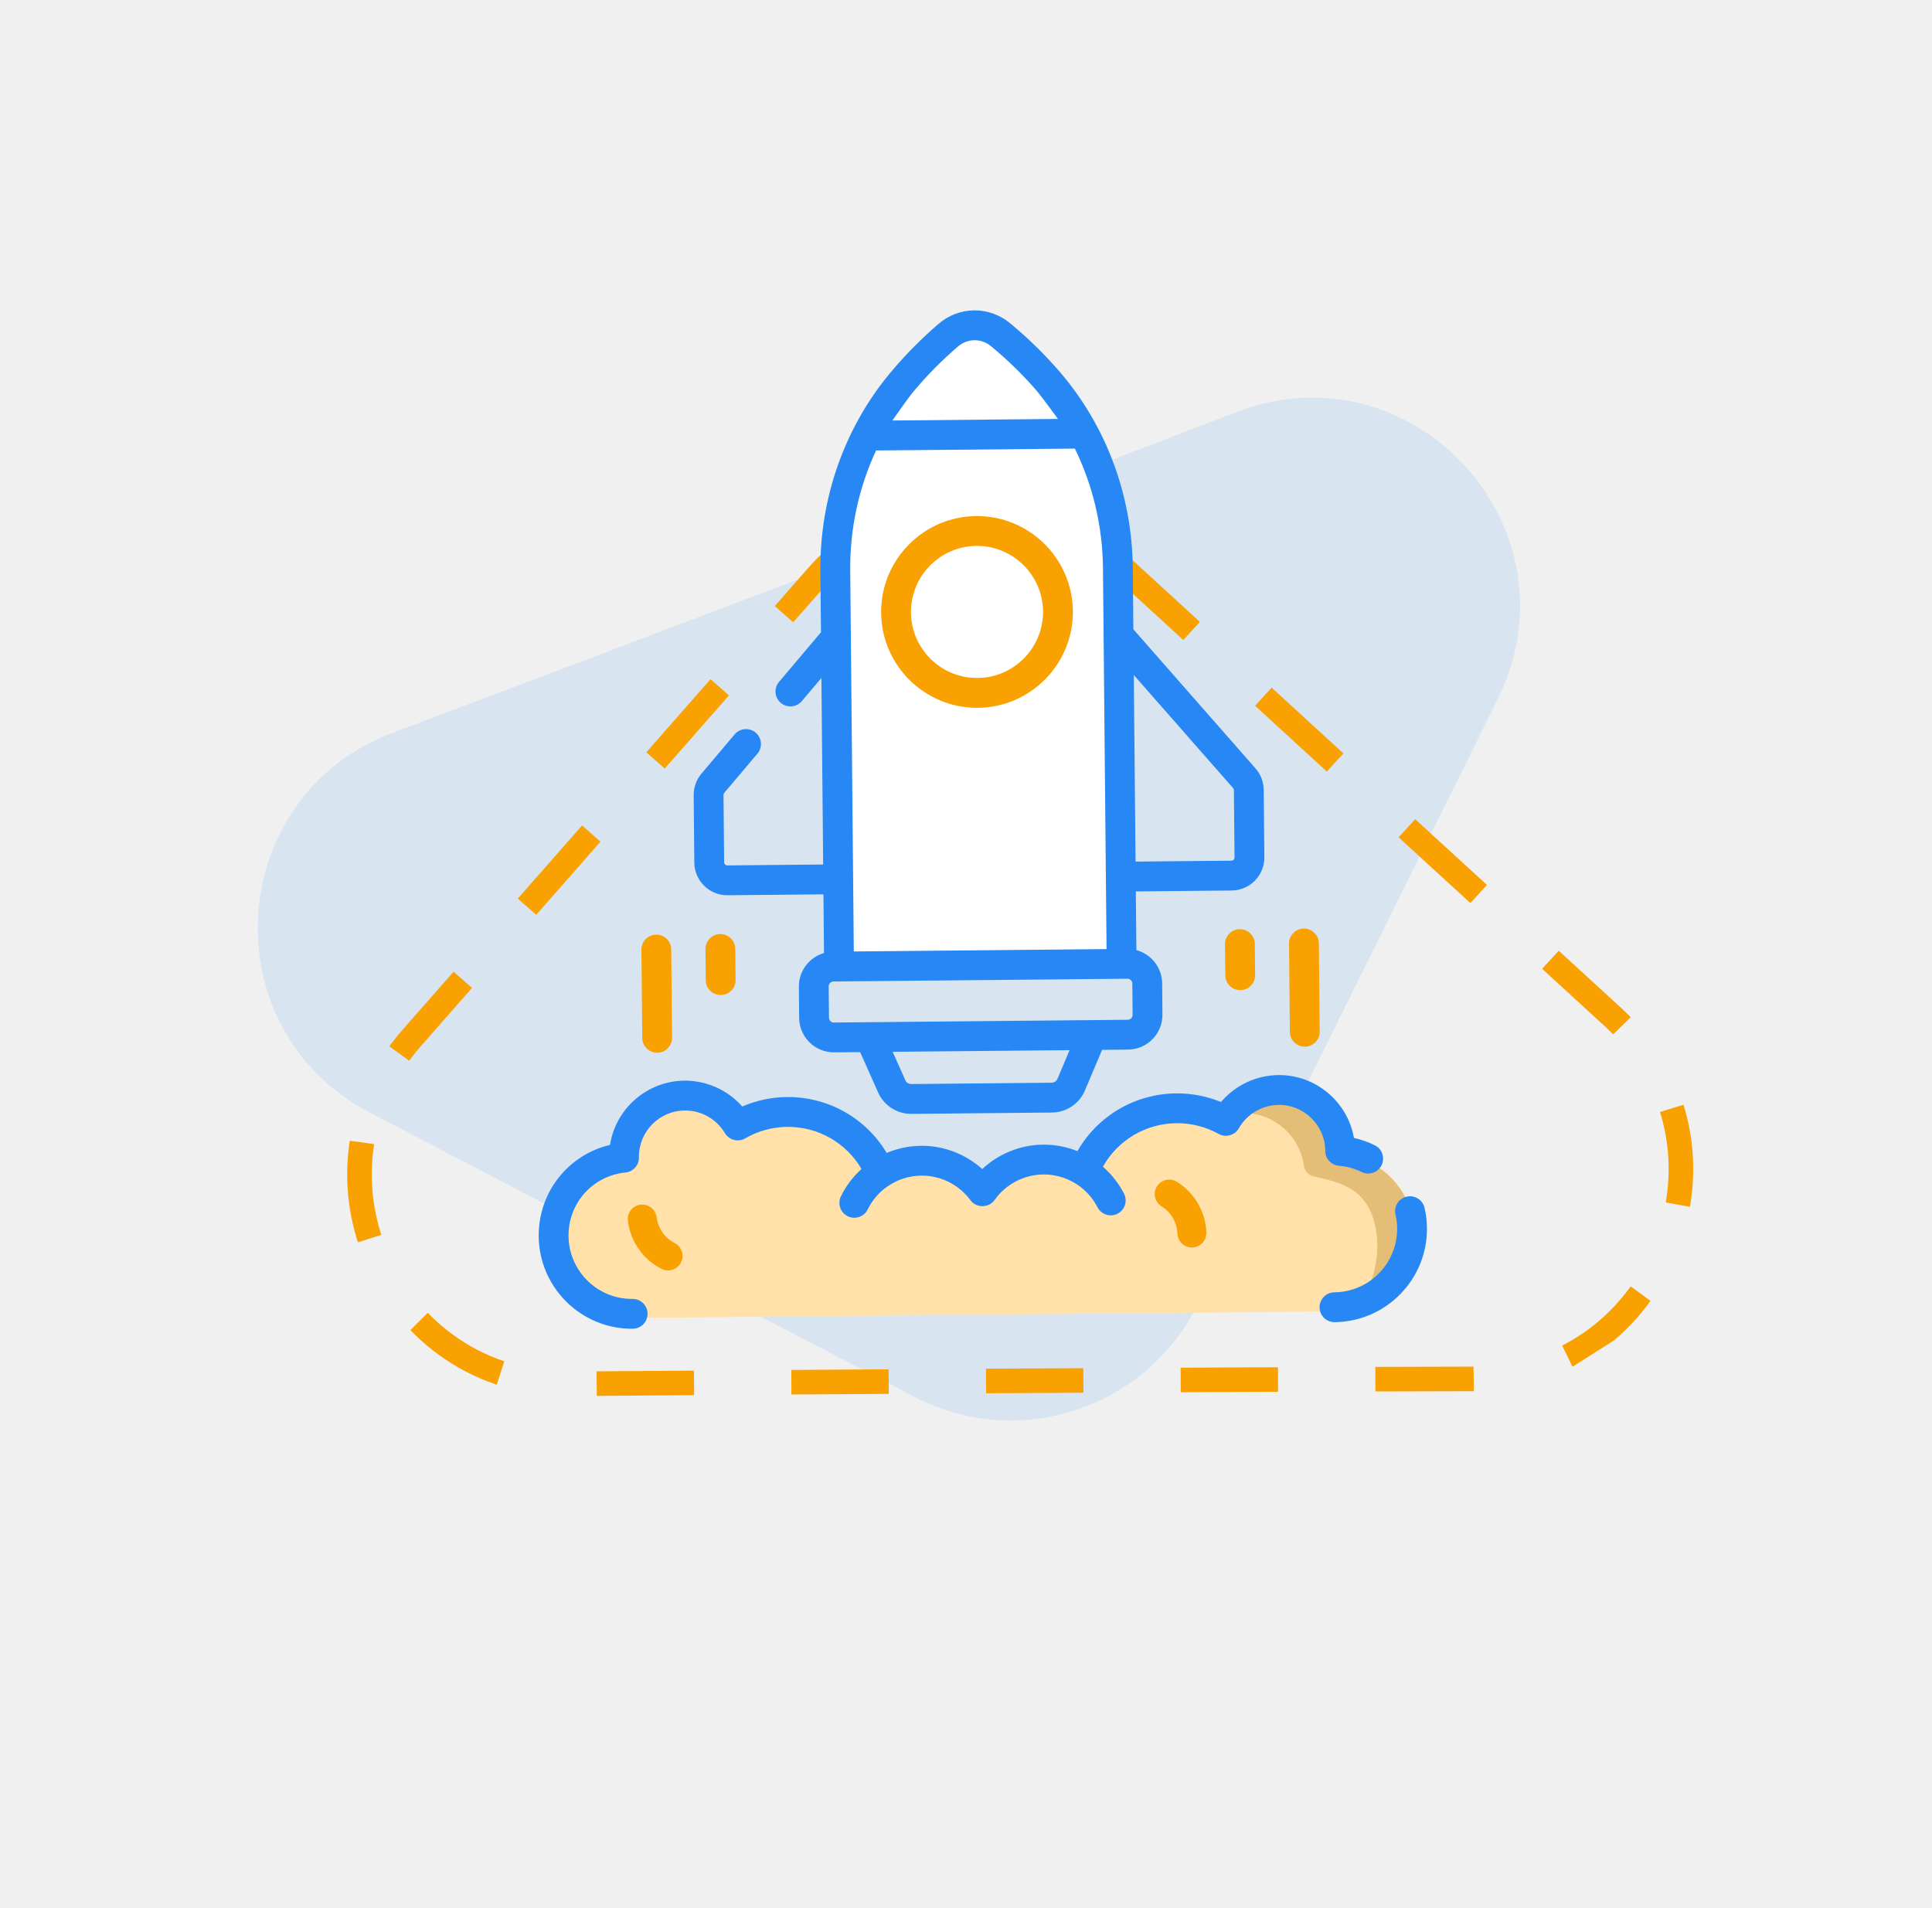
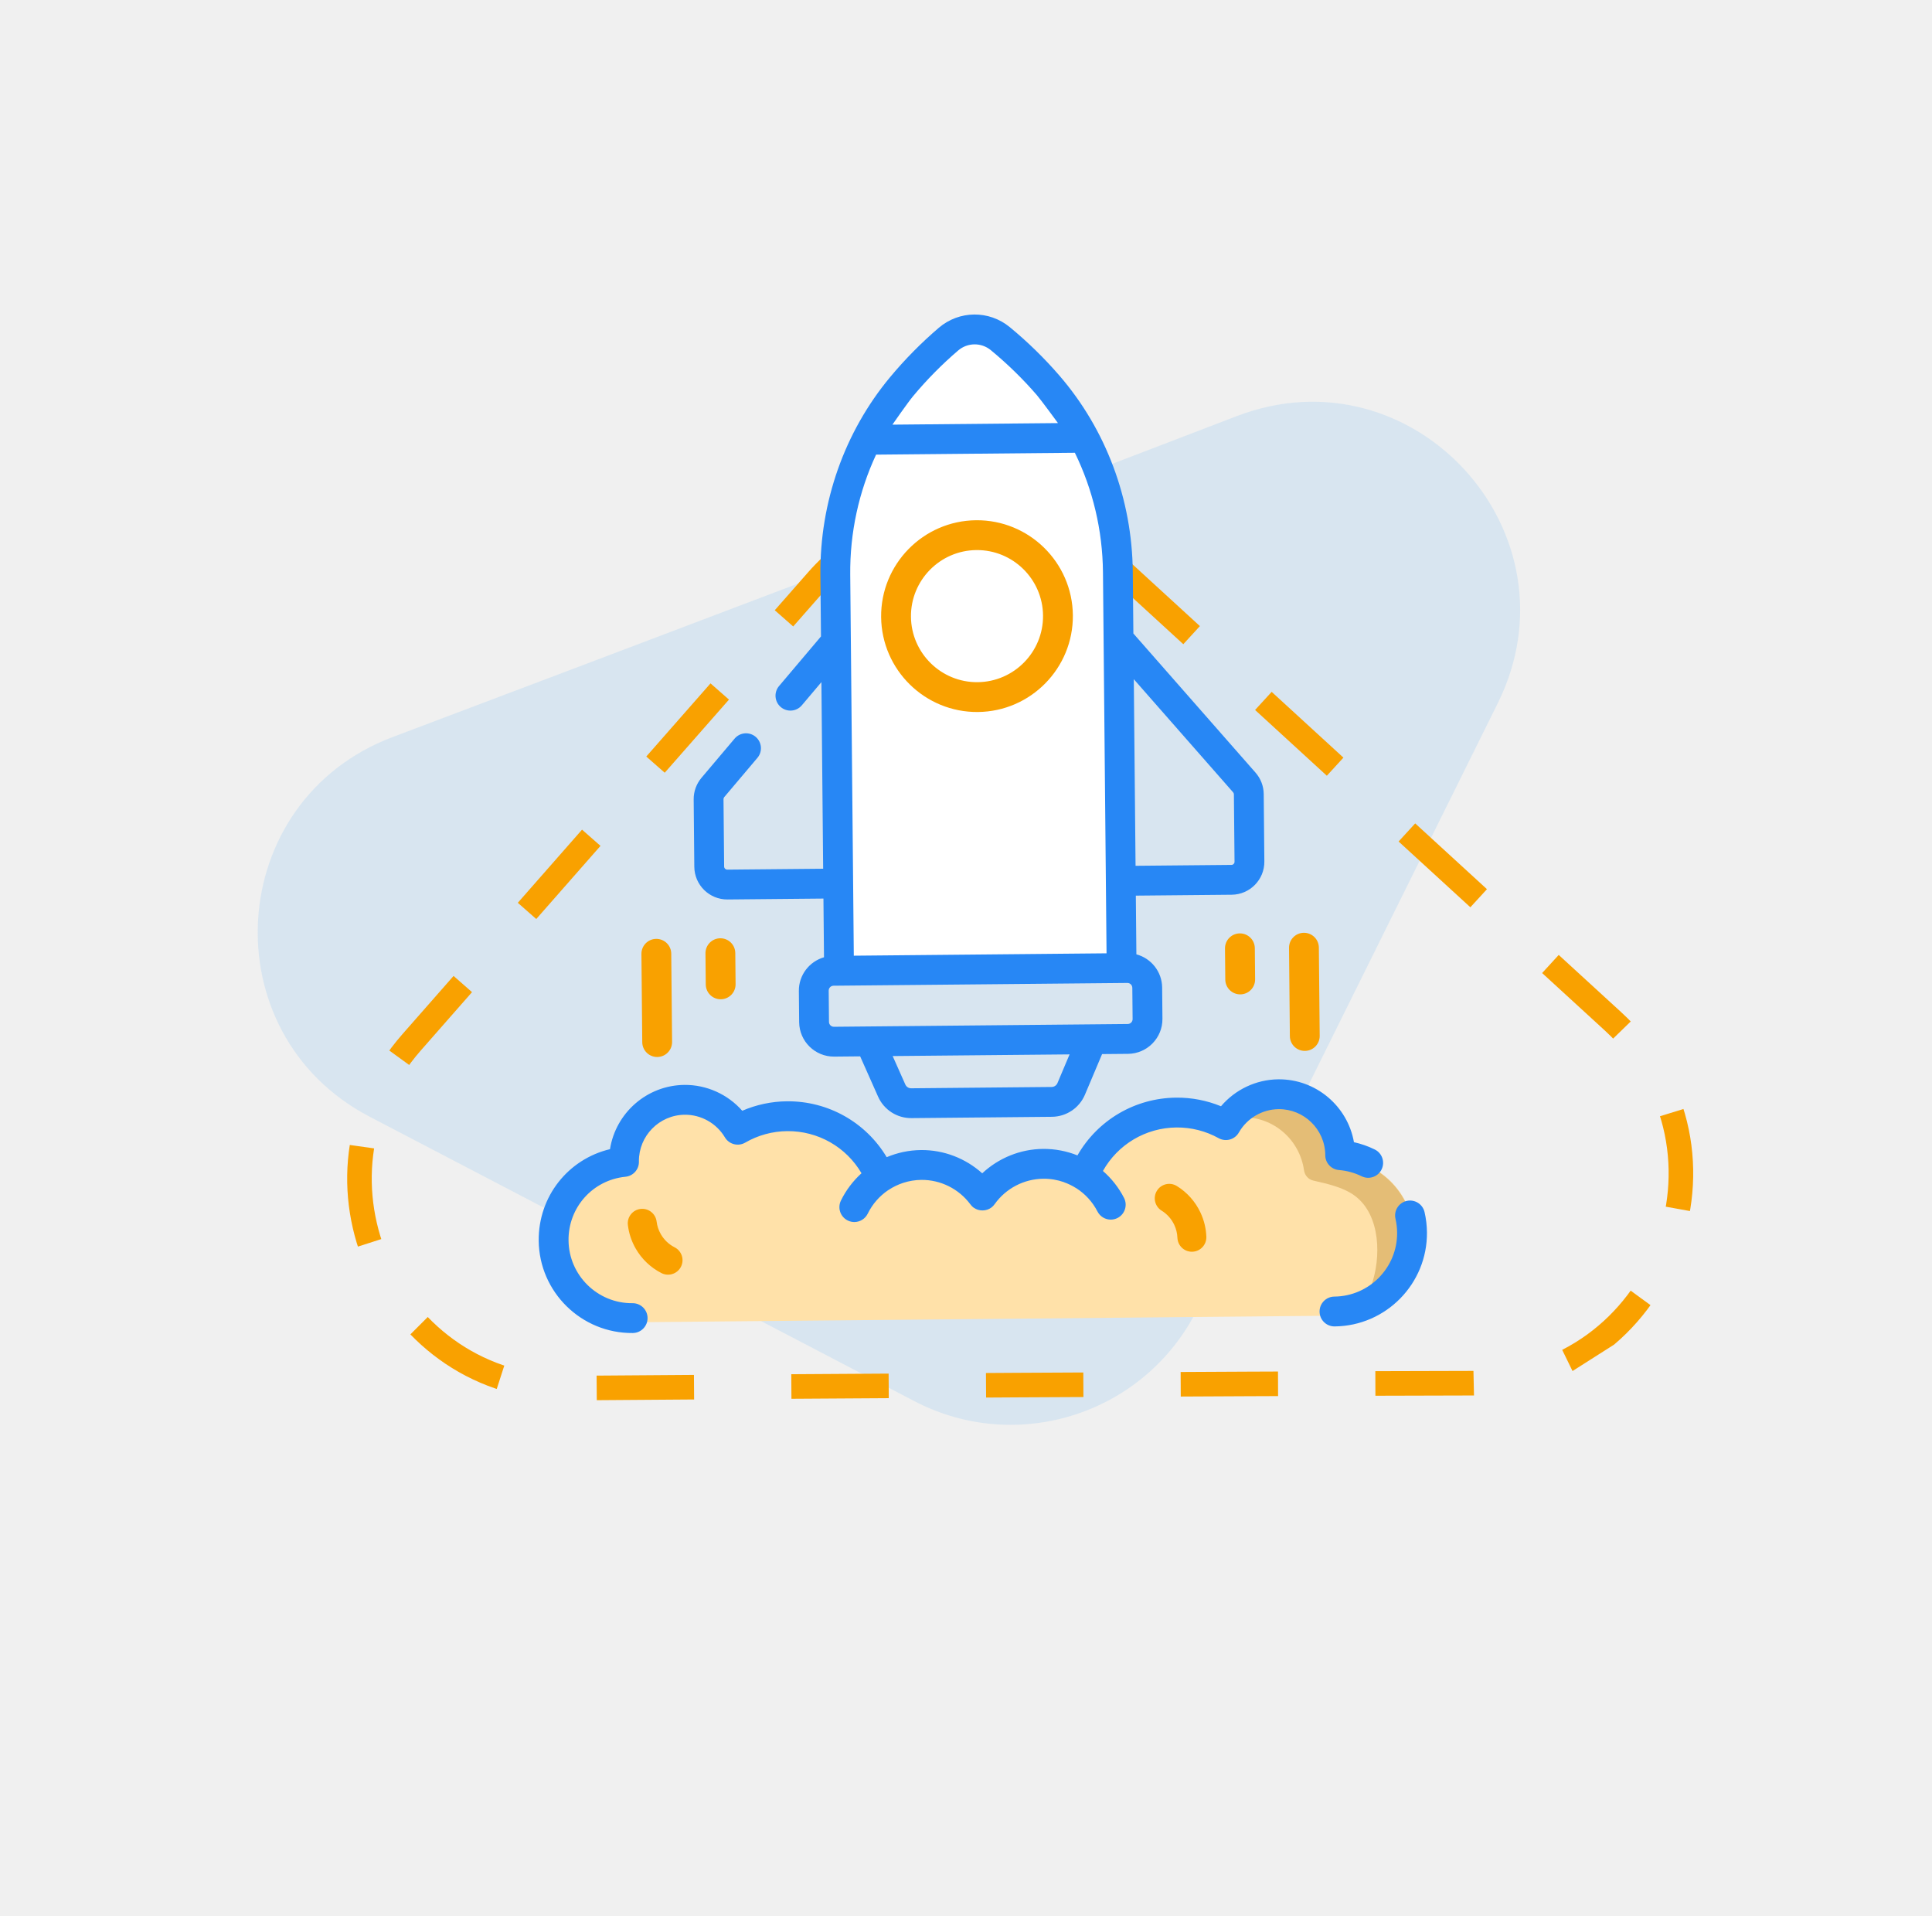
- <svg xmlns="http://www.w3.org/2000/svg" width="236" height="233" viewBox="0 0 236 233" fill="none">
-   <g clip-path="url(#clip0)">
-     <path opacity="0.1" d="M151.044 50.334C118.521 62.831 79.06 77.78 47.931 89.535C27.382 97.299 25.667 125.72 45.148 135.892L111.696 170.636C124.334 177.232 139.929 172.156 146.269 159.384L182.959 85.389C193.252 64.612 172.687 42.017 151.044 50.334Z" fill="#0087F3" />
-     <path d="M179.896 168.442C145.06 168.515 102.861 168.787 69.594 169.04C47.62 169.21 35.786 143.32 50.286 126.8L99.827 70.401C109.239 59.686 125.614 58.799 136.125 68.432L197.02 124.233C214.118 139.899 203.073 168.389 179.896 168.442Z" stroke="#F9A100" stroke-width="3" stroke-miterlimit="10" stroke-dasharray="11.89 11.89" />
-     <g clip-path="url(#clip1)">
-       <path d="M163.266 160.194C168.537 160.144 172.771 155.81 172.721 150.512C172.674 145.51 168.826 141.441 163.96 141.043C163.96 141.029 163.96 141.015 163.96 141.001C163.921 136.863 160.552 133.54 156.434 133.579C153.684 133.604 151.297 135.125 150.026 137.363C148.237 136.364 146.176 135.8 143.984 135.821C138.879 135.869 134.537 139.058 132.753 143.544C131.307 142.616 129.586 142.084 127.742 142.101C124.683 142.13 121.989 143.663 120.345 145.994C118.658 143.694 115.936 142.212 112.877 142.241C111.033 142.258 109.323 142.823 107.894 143.778C106.026 139.326 101.625 136.219 96.52 136.267C94.328 136.288 92.278 136.89 90.508 137.923C89.195 135.708 86.78 134.233 84.03 134.259C79.912 134.298 76.606 137.684 76.644 141.822C76.645 141.836 76.646 141.85 76.646 141.864C71.788 142.353 68.017 146.494 68.064 151.496C68.114 156.793 72.428 161.048 77.7 160.998L163.266 160.194Z" fill="#FFE1A9" />
-       <path d="M172.722 150.621C172.766 155.333 169.468 159.29 165.063 160.177L165.932 159.246C166.746 158.249 167.361 157.084 167.725 155.842C168.763 152.292 168.451 147.146 164.863 145.14C164.303 144.826 163.707 144.586 163.098 144.387C162.216 144.099 161.311 143.9 160.409 143.69C159.811 143.551 159.375 143.046 159.288 142.431C158.769 138.745 155.621 135.928 151.842 135.963C151.568 135.966 151.299 135.983 151.036 136.015C152.378 134.534 154.302 133.599 156.449 133.579C160.561 133.54 163.928 136.885 163.967 141.047L163.968 141.089C168.828 141.492 172.675 145.588 172.722 150.621Z" fill="#E4BD76" />
-       <path d="M174.013 147.544C173.786 146.564 172.808 145.953 171.828 146.18C170.848 146.407 170.237 147.386 170.464 148.366C170.591 148.914 170.658 149.48 170.663 150.049C170.703 154.318 167.263 157.824 162.994 157.864C161.988 157.874 161.18 158.697 161.189 159.703C161.199 160.709 162.022 161.517 163.028 161.508C169.306 161.448 174.366 156.293 174.307 150.015C174.299 149.181 174.2 148.35 174.013 147.544Z" fill="#2787F5" />
-       <path d="M127.698 47.06C125.653 44.618 123.868 43.042 122.27 41.683C120.471 40.153 118.415 39.969 116.608 41.489C115.001 42.838 114.035 43.82 111.976 46.249C110.673 47.787 109.698 49.046 107.773 51.672C107.773 51.672 106.612 52.617 106.353 53.117C103.761 58.11 102.395 63.708 102.378 69.416L102.229 119.388L119.229 119.438L136.229 119.489L136.378 69.518C136.395 63.809 135.062 58.203 132.501 53.195C132.349 52.898 131.519 52.669 131.359 52.376C130.29 50.427 129.14 48.783 127.698 47.06Z" fill="white" />
-       <path d="M81.619 155.188C81.344 155.191 81.065 155.13 80.803 154.996C79.481 154.324 78.391 153.287 77.651 151.996C77.14 151.105 76.819 150.139 76.697 149.126C76.579 148.156 77.27 147.275 78.24 147.158C79.21 147.041 80.09 147.732 80.208 148.701C80.273 149.242 80.445 149.759 80.72 150.237C81.116 150.929 81.699 151.485 82.405 151.844C83.276 152.286 83.623 153.351 83.18 154.221C82.871 154.83 82.258 155.182 81.619 155.188Z" fill="#F9A100" />
-       <path d="M145.608 152.385C144.654 152.394 143.861 151.642 143.825 150.682C143.805 150.138 143.677 149.609 143.443 149.109C143.105 148.387 142.571 147.784 141.897 147.368C141.066 146.854 140.809 145.765 141.322 144.934C141.836 144.104 142.925 143.846 143.756 144.36C145.017 145.139 146.017 146.264 146.647 147.612C147.082 148.543 147.322 149.532 147.359 150.552C147.395 151.528 146.633 152.348 145.657 152.384C145.641 152.385 145.624 152.385 145.608 152.385Z" fill="#F9A100" />
-       <path d="M119.454 86.463C125.911 86.403 131.114 81.1 131.054 74.643C130.993 68.186 125.69 62.982 119.233 63.042C112.776 63.103 107.573 68.406 107.633 74.863C107.694 81.32 112.996 86.524 119.454 86.463ZM119.268 66.686C123.716 66.644 127.369 70.229 127.41 74.677C127.452 79.125 123.867 82.778 119.419 82.82C114.971 82.862 111.318 79.277 111.277 74.829C111.235 70.38 114.82 66.727 119.268 66.686Z" fill="#F9A100" />
-       <path d="M88.874 109.36L100.586 109.25L100.654 116.42C98.869 116.935 97.566 118.587 97.584 120.533L97.62 124.35C97.642 126.689 99.563 128.574 101.902 128.552L105.071 128.523L107.26 133.441C107.976 135.052 109.578 136.082 111.341 136.066L128.497 135.904C130.26 135.888 131.843 134.827 132.529 133.203L134.624 128.245L137.793 128.215C140.133 128.193 142.018 126.272 141.996 123.933L141.96 120.115C141.941 118.17 140.607 116.542 138.813 116.061L138.746 108.891L150.46 108.781C152.678 108.76 154.466 106.938 154.445 104.72L154.368 96.486C154.359 95.523 154.004 94.593 153.368 93.869L138.445 76.874L138.374 69.357C138.291 60.482 135.106 51.963 129.407 45.37C127.568 43.242 125.53 41.252 123.349 39.457C120.816 37.37 117.168 37.405 114.675 39.538C112.529 41.375 110.528 43.403 108.729 45.565C103.155 52.264 100.131 60.841 100.215 69.716L100.286 77.234L95.162 83.295C94.513 84.063 94.609 85.213 95.377 85.862C96.146 86.511 97.295 86.415 97.945 85.647L100.338 82.815L100.552 105.606L88.84 105.716C88.63 105.718 88.458 105.55 88.456 105.34L88.378 97.106C88.377 97.015 88.409 96.927 88.468 96.858L92.521 92.063C93.171 91.294 93.074 90.145 92.306 89.495C91.537 88.846 90.388 88.942 89.738 89.711L85.685 94.505C85.064 95.241 84.726 96.177 84.735 97.141L84.812 105.374C84.833 107.593 86.655 109.381 88.874 109.36ZM150.63 96.274C150.69 96.342 150.724 96.43 150.724 96.521L150.802 104.754C150.804 104.964 150.635 105.136 150.425 105.138L138.712 105.248L138.497 82.456L150.63 96.274ZM129.173 131.786C129.052 132.072 128.773 132.258 128.463 132.261L111.307 132.422C110.996 132.425 110.714 132.244 110.588 131.96L109.042 128.485L130.653 128.282L129.173 131.786ZM111.53 47.895C113.198 45.891 115.053 44.011 117.044 42.307C118.191 41.326 119.868 41.31 121.033 42.269C123.055 43.935 124.946 45.78 126.651 47.753C127.15 48.331 129.199 51.121 129.235 51.176L109.011 51.366C109.061 51.287 110.916 48.633 111.53 47.895ZM103.935 77.863L103.858 69.682C103.81 64.561 104.907 59.553 107.015 55.029L131.298 54.8C133.491 59.284 134.683 64.27 134.731 69.392L135.168 115.937L104.295 116.228L103.936 77.876C103.936 77.871 103.935 77.867 103.935 77.863ZM101.227 120.499C101.224 120.169 101.49 119.897 101.821 119.894L102.491 119.888L137.712 119.557C138.042 119.554 138.313 119.82 138.316 120.15L138.352 123.967C138.355 124.297 138.089 124.569 137.759 124.572L101.868 124.909C101.538 124.912 101.266 124.646 101.263 124.316L101.227 120.499Z" fill="#2787F5" />
-       <path d="M80.292 128.6C81.298 128.591 82.106 127.767 82.097 126.761L81.995 115.978C81.986 114.972 81.163 114.164 80.157 114.173C79.15 114.183 78.343 115.006 78.352 116.012L78.453 126.795C78.463 127.801 79.286 128.609 80.292 128.6Z" fill="#F9A100" />
-       <path d="M86.175 115.939L86.211 119.745C86.22 120.751 87.044 121.559 88.05 121.549C89.056 121.54 89.864 120.716 89.854 119.71L89.818 115.904C89.809 114.898 88.986 114.09 87.98 114.1C86.974 114.109 86.166 114.933 86.175 115.939Z" fill="#F9A100" />
-       <path d="M159.4 127.856C160.406 127.847 161.214 127.024 161.205 126.018L161.103 115.234C161.094 114.228 160.271 113.42 159.265 113.43C158.259 113.439 157.451 114.262 157.46 115.268L157.561 126.052C157.571 127.058 158.394 127.866 159.4 127.856Z" fill="#F9A100" />
-       <path d="M149.637 115.342L149.673 119.148C149.682 120.154 150.506 120.962 151.512 120.952C152.518 120.943 153.326 120.12 153.316 119.114L153.28 115.308C153.271 114.302 152.448 113.494 151.442 113.503C150.435 113.513 149.628 114.336 149.637 115.342Z" fill="#F9A100" />
-       <path d="M161.885 140.593C161.886 141.541 162.614 142.33 163.559 142.407C164.527 142.486 165.458 142.741 166.326 143.168C167.23 143.611 168.321 143.238 168.764 142.335C169.207 141.432 168.834 140.34 167.931 139.897C167.117 139.497 166.267 139.2 165.389 139.006C164.617 134.613 160.753 131.284 156.15 131.327C153.435 131.353 150.878 132.581 149.148 134.617C147.419 133.907 145.555 133.546 143.676 133.564C138.621 133.611 134.074 136.323 131.614 140.618C130.302 140.093 128.878 139.812 127.403 139.826C124.627 139.852 121.98 140.94 119.983 142.807C117.951 140.978 115.284 139.94 112.508 139.966C111.033 139.98 109.615 140.287 108.313 140.837C105.773 136.589 101.176 133.963 96.12 134.011C94.241 134.028 92.385 134.425 90.669 135.167C88.902 133.163 86.322 131.984 83.606 132.009C79.004 132.053 75.204 135.452 74.514 139.858C69.405 141.071 65.754 145.633 65.805 151.035C65.864 157.313 71.019 162.372 77.298 162.313C78.304 162.304 79.112 161.48 79.102 160.474C79.093 159.468 78.269 158.66 77.263 158.67C72.994 158.71 69.488 155.269 69.448 151C69.41 146.97 72.402 143.628 76.407 143.226C77.35 143.131 78.064 142.329 78.047 141.381L78.045 141.34C78.024 138.232 80.531 135.682 83.641 135.653C85.641 135.634 87.523 136.693 88.549 138.416C89.061 139.274 90.166 139.56 91.029 139.059C92.582 138.157 94.354 137.671 96.154 137.654C99.933 137.619 103.366 139.601 105.237 142.798C104.216 143.722 103.355 144.843 102.723 146.134C102.28 147.037 102.653 148.128 103.557 148.571C103.82 148.701 104.1 148.76 104.374 148.758C105.042 148.751 105.681 148.377 105.994 147.738C106.576 146.552 107.441 145.577 108.485 144.871C108.504 144.86 108.523 144.85 108.542 144.838C109.097 144.469 109.696 144.183 110.32 143.975C111.025 143.746 111.772 143.617 112.542 143.61C114.887 143.588 117.118 144.697 118.52 146.579C118.637 146.743 118.78 146.892 118.954 147.015C119.586 147.463 120.481 147.444 121.091 146.994C121.26 146.869 121.4 146.72 121.512 146.556C122.879 144.645 125.091 143.492 127.437 143.47C128.313 143.461 129.163 143.606 129.957 143.884C129.957 143.886 129.956 143.889 129.956 143.891C130.48 144.076 130.985 144.319 131.46 144.622C131.479 144.634 131.498 144.643 131.517 144.654C132.574 145.341 133.458 146.299 134.062 147.473C134.387 148.107 135.034 148.469 135.701 148.463C135.975 148.46 136.254 148.395 136.515 148.261C137.41 147.802 137.762 146.703 137.303 145.808C136.646 144.53 135.765 143.426 134.726 142.521C136.537 139.289 139.931 137.242 143.711 137.207C145.511 137.19 147.292 137.642 148.861 138.515C149.733 139 150.834 138.693 151.328 137.826C152.323 136.083 154.183 134.989 156.184 134.971C159.292 134.941 161.845 137.44 161.886 140.545C161.885 140.562 161.885 140.581 161.885 140.593Z" fill="#2787F5" />
+ <svg xmlns="http://www.w3.org/2000/svg" width="236" height="234" viewBox="0 0 236 234" fill="none">
+   <g clip-path="url(#clip0_594_914)">
+     <path opacity="0.1" d="M151.044 50.834C118.521 63.331 79.06 78.28 47.931 90.035C27.382 97.799 25.667 126.22 45.148 136.392L111.696 171.136C124.334 177.732 139.929 172.656 146.269 159.884L182.959 85.889C193.252 65.112 172.687 42.517 151.044 50.834Z" fill="#0087F3" />
+     <path d="M179.896 168.942C145.06 169.015 102.861 169.287 69.594 169.54C47.62 169.709 35.786 143.819 50.286 127.3L99.827 70.901C109.239 60.186 125.614 59.299 136.125 68.932L197.02 124.733C214.118 140.399 203.073 168.889 179.896 168.942Z" stroke="#F9A100" stroke-width="3" stroke-miterlimit="10" stroke-dasharray="11.89 11.89" />
+     <g clip-path="url(#clip1_594_914)">
+       <path d="M163.266 160.694C168.537 160.644 172.771 156.309 172.721 151.012C172.674 146.01 168.826 141.941 163.96 141.543C163.96 141.529 163.96 141.515 163.96 141.501C163.921 137.363 160.552 134.04 156.434 134.079C153.684 134.104 151.297 135.624 150.026 137.863C148.237 136.864 146.176 136.3 143.984 136.321C138.879 136.369 134.537 139.558 132.753 144.044C131.307 143.116 129.586 142.584 127.743 142.601C124.683 142.63 121.989 144.163 120.346 146.494C118.659 144.194 115.936 142.712 112.877 142.741C111.033 142.758 109.323 143.323 107.894 144.278C106.026 139.826 101.625 136.719 96.52 136.767C94.328 136.787 92.278 137.39 90.508 138.423C89.195 136.208 86.78 134.733 84.03 134.759C79.912 134.798 76.606 138.184 76.645 142.322C76.645 142.336 76.646 142.35 76.646 142.364C71.788 142.853 68.017 146.994 68.064 151.996C68.114 157.293 72.428 161.548 77.7 161.498L163.266 160.694Z" fill="#FFE1A9" />
+       <path d="M172.722 151.121C172.766 155.833 169.468 159.79 165.063 160.677L165.932 159.746C166.746 158.749 167.361 157.584 167.725 156.342C168.764 152.792 168.451 147.646 164.864 145.64C164.303 145.326 163.707 145.086 163.099 144.887C162.217 144.599 161.311 144.4 160.409 144.19C159.811 144.051 159.375 143.546 159.288 142.931C158.769 139.245 155.621 136.428 151.842 136.463C151.568 136.466 151.299 136.483 151.036 136.515C152.378 135.034 154.302 134.099 156.449 134.078C160.561 134.04 163.928 137.385 163.967 141.547L163.968 141.589C168.828 141.992 172.675 146.087 172.722 151.121Z" fill="#E4BD76" />
+       <path d="M174.013 148.044C173.786 147.064 172.808 146.453 171.828 146.68C170.848 146.907 170.237 147.885 170.464 148.866C170.591 149.414 170.658 149.98 170.663 150.549C170.703 154.818 167.263 158.324 162.994 158.364C161.988 158.373 161.18 159.197 161.189 160.203C161.199 161.209 162.022 162.017 163.028 162.007C169.306 161.948 174.366 156.793 174.307 150.515C174.299 149.681 174.2 148.849 174.013 148.044Z" fill="#2787F5" />
+       <path d="M127.698 47.56C125.653 45.118 123.868 43.542 122.27 42.183C120.471 40.653 118.416 40.469 116.608 41.988C115.001 43.338 114.035 44.32 111.976 46.749C110.673 48.287 109.698 49.546 107.773 52.172C107.773 52.172 106.612 53.117 106.353 53.616C103.761 58.61 102.395 64.208 102.378 69.916L102.229 119.888L119.229 119.938L136.229 119.989L136.378 70.018C136.395 64.309 135.062 58.703 132.501 53.695C132.349 53.397 131.52 53.169 131.359 52.876C130.29 50.927 129.14 49.283 127.698 47.56Z" fill="white" />
+       <path d="M81.619 155.688C81.345 155.691 81.065 155.629 80.803 155.496C79.481 154.824 78.391 153.787 77.651 152.496C77.141 151.605 76.819 150.639 76.697 149.625C76.579 148.656 77.27 147.775 78.24 147.658C79.21 147.54 80.09 148.232 80.208 149.201C80.273 149.742 80.445 150.259 80.72 150.737C81.116 151.429 81.699 151.985 82.405 152.344C83.276 152.786 83.623 153.85 83.181 154.721C82.871 155.33 82.258 155.682 81.619 155.688Z" fill="#F9A100" />
+       <path d="M145.608 152.885C144.654 152.894 143.861 152.142 143.825 151.182C143.805 150.638 143.677 150.109 143.443 149.609C143.106 148.887 142.571 148.284 141.897 147.868C141.066 147.354 140.809 146.265 141.322 145.434C141.836 144.604 142.925 144.346 143.756 144.86C145.017 145.639 146.017 146.764 146.647 148.112C147.082 149.043 147.322 150.032 147.359 151.052C147.395 152.028 146.633 152.848 145.657 152.884C145.641 152.885 145.624 152.885 145.608 152.885Z" fill="#F9A100" />
+       <path d="M119.454 86.963C125.911 86.903 131.114 81.6 131.054 75.143C130.993 68.686 125.69 63.482 119.233 63.542C112.777 63.603 107.573 68.906 107.633 75.363C107.694 81.82 112.996 87.024 119.454 86.963ZM119.268 67.186C123.716 67.144 127.369 70.728 127.41 75.177C127.452 79.625 123.867 83.278 119.419 83.32C114.971 83.362 111.318 79.777 111.277 75.329C111.235 70.88 114.82 67.227 119.268 67.186Z" fill="#F9A100" />
+       <path d="M88.874 109.86L100.586 109.75L100.654 116.92C98.869 117.435 97.566 119.087 97.584 121.033L97.62 124.85C97.642 127.189 99.563 129.074 101.902 129.052L105.071 129.022L107.26 133.941C107.976 135.552 109.578 136.582 111.341 136.565L128.497 136.404C130.26 136.387 131.843 135.327 132.529 133.703L134.624 128.744L137.794 128.715C140.133 128.693 142.018 126.772 141.996 124.433L141.96 120.615C141.941 118.669 140.607 117.042 138.813 116.561L138.746 109.391L150.46 109.281C152.678 109.26 154.466 107.438 154.445 105.22L154.368 96.986C154.359 96.022 154.004 95.093 153.368 94.369L138.445 77.374L138.374 69.857C138.291 60.982 135.106 52.463 129.407 45.87C127.568 43.742 125.53 41.752 123.349 39.957C120.816 37.87 117.168 37.905 114.675 40.038C112.529 41.874 110.528 43.902 108.729 46.064C103.155 52.764 100.131 61.34 100.215 70.216L100.286 77.734L95.162 83.794C94.513 84.563 94.609 85.712 95.377 86.362C96.146 87.011 97.295 86.915 97.945 86.146L100.338 83.315L100.552 106.106L88.84 106.216C88.63 106.218 88.458 106.049 88.456 105.84L88.378 97.606C88.378 97.515 88.409 97.427 88.468 97.357L92.521 92.563C93.171 91.794 93.074 90.645 92.306 89.995C91.537 89.346 90.388 89.442 89.738 90.21L85.685 95.005C85.064 95.741 84.726 96.677 84.735 97.64L84.812 105.874C84.833 108.093 86.655 109.881 88.874 109.86ZM150.63 96.773C150.69 96.842 150.724 96.93 150.724 97.021L150.802 105.254C150.804 105.464 150.635 105.636 150.425 105.638L138.712 105.748L138.497 82.956L150.63 96.773ZM129.173 132.285C129.052 132.571 128.773 132.758 128.463 132.761L111.307 132.922C110.996 132.925 110.714 132.744 110.588 132.46L109.042 128.985L130.653 128.782L129.173 132.285ZM111.53 48.395C113.198 46.391 115.053 44.51 117.044 42.807C118.191 41.826 119.868 41.81 121.033 42.769C123.055 44.435 124.946 46.28 126.651 48.253C127.15 48.831 129.199 51.621 129.235 51.676L109.011 51.866C109.061 51.787 110.916 49.133 111.53 48.395ZM103.935 78.363L103.858 70.182C103.81 65.061 104.907 60.052 107.016 55.529L131.298 55.3C133.491 59.784 134.683 64.77 134.731 69.892L135.168 116.437L104.295 116.727L103.936 78.375C103.936 78.371 103.935 78.367 103.935 78.363ZM101.228 120.998C101.224 120.668 101.49 120.397 101.821 120.394L102.491 120.388L137.712 120.057C138.042 120.054 138.313 120.32 138.316 120.65L138.352 124.467C138.355 124.797 138.089 125.068 137.759 125.071L101.868 125.409C101.538 125.412 101.266 125.146 101.263 124.816L101.228 120.998Z" fill="#2787F5" />
+       <path d="M80.292 129.1C81.298 129.09 82.106 128.267 82.097 127.261L81.995 116.478C81.986 115.472 81.163 114.664 80.157 114.673C79.151 114.683 78.343 115.506 78.352 116.512L78.454 127.295C78.463 128.301 79.286 129.109 80.292 129.1Z" fill="#F9A100" />
+       <path d="M86.175 116.438L86.211 120.244C86.22 121.25 87.044 122.058 88.05 122.049C89.056 122.04 89.864 121.216 89.854 120.21L89.818 116.404C89.809 115.398 88.986 114.59 87.98 114.6C86.974 114.609 86.166 115.432 86.175 116.438Z" fill="#F9A100" />
+       <path d="M159.4 128.356C160.406 128.347 161.214 127.523 161.205 126.517L161.103 115.734C161.094 114.728 160.271 113.92 159.265 113.929C158.259 113.939 157.451 114.762 157.46 115.768L157.561 126.552C157.571 127.558 158.394 128.366 159.4 128.356Z" fill="#F9A100" />
+       <path d="M149.637 115.842L149.673 119.648C149.682 120.654 150.506 121.462 151.512 121.452C152.518 121.443 153.326 120.62 153.316 119.614L153.28 115.808C153.271 114.802 152.448 113.994 151.442 114.003C150.435 114.012 149.628 114.836 149.637 115.842Z" fill="#F9A100" />
+       <path d="M161.885 141.092C161.886 142.041 162.614 142.83 163.559 142.907C164.527 142.985 165.458 143.241 166.326 143.667C167.23 144.111 168.321 143.738 168.764 142.835C169.207 141.931 168.835 140.84 167.931 140.397C167.117 139.997 166.267 139.7 165.389 139.506C164.617 135.113 160.753 131.784 156.15 131.827C153.435 131.853 150.878 133.081 149.148 135.117C147.419 134.407 145.555 134.046 143.676 134.064C138.621 134.111 134.074 136.823 131.614 141.118C130.302 140.593 128.878 140.312 127.403 140.326C124.627 140.352 121.98 141.44 119.983 143.307C117.952 141.478 115.284 140.44 112.508 140.466C111.033 140.48 109.615 140.787 108.313 141.337C105.773 137.089 101.176 134.463 96.12 134.511C94.241 134.528 92.385 134.925 90.669 135.667C88.902 133.663 86.322 132.484 83.607 132.509C79.004 132.553 75.204 135.952 74.514 140.357C69.405 141.571 65.754 146.132 65.805 151.534C65.864 157.812 71.019 162.872 77.298 162.813C78.304 162.804 79.112 161.98 79.102 160.974C79.093 159.968 78.269 159.16 77.263 159.17C72.994 159.21 69.488 155.769 69.448 151.5C69.41 147.47 72.402 144.128 76.407 143.726C77.35 143.631 78.064 142.829 78.047 141.881L78.045 141.84C78.024 138.732 80.531 136.182 83.641 136.153C85.641 136.134 87.523 137.193 88.549 138.916C89.061 139.773 90.166 140.06 91.029 139.559C92.582 138.657 94.354 138.171 96.154 138.154C99.933 138.118 103.366 140.101 105.237 143.298C104.216 144.222 103.355 145.343 102.723 146.634C102.28 147.537 102.653 148.628 103.557 149.071C103.82 149.2 104.1 149.26 104.374 149.258C105.042 149.251 105.681 148.877 105.995 148.237C106.576 147.052 107.441 146.077 108.485 145.371C108.504 145.36 108.524 145.35 108.542 145.338C109.097 144.969 109.696 144.683 110.32 144.475C111.025 144.245 111.772 144.117 112.543 144.11C114.887 144.088 117.118 145.197 118.521 147.079C118.637 147.243 118.78 147.392 118.954 147.514C119.586 147.963 120.481 147.944 121.092 147.494C121.26 147.369 121.4 147.22 121.512 147.056C122.879 145.145 125.091 143.992 127.437 143.97C128.313 143.961 129.163 144.105 129.957 144.384C129.957 144.386 129.957 144.388 129.956 144.391C130.48 144.576 130.985 144.819 131.46 145.122C131.479 145.134 131.498 145.143 131.517 145.154C132.574 145.84 133.458 146.799 134.062 147.973C134.388 148.607 135.034 148.969 135.701 148.963C135.976 148.96 136.254 148.895 136.515 148.761C137.41 148.301 137.762 147.203 137.303 146.308C136.646 145.03 135.765 143.925 134.726 143.021C136.537 139.788 139.931 137.742 143.711 137.707C145.511 137.69 147.292 138.142 148.861 139.015C149.734 139.5 150.834 139.192 151.329 138.326C152.323 136.583 154.184 135.489 156.184 135.47C159.292 135.441 161.845 137.94 161.886 141.045C161.886 141.062 161.885 141.081 161.885 141.092Z" fill="#2787F5" />
    </g>
  </g>
  <defs>
-     <clipPath id="clip0">
-       <rect width="174.047" height="164.72" fill="white" transform="translate(0.421997 93.6445) rotate(-32.4561)" />
+     <clipPath id="clip0_594_914">
+       <rect width="174.047" height="164.72" fill="white" transform="translate(0.422028 94.1445) rotate(-32.4561)" />
    </clipPath>
-     <clipPath id="clip1">
-       <rect width="124" height="124" fill="white" transform="translate(56.9999 38.4983) rotate(-0.538609)" />
+     <clipPath id="clip1_594_914">
+       <rect width="124" height="124" fill="white" transform="translate(57 38.9983) rotate(-0.538609)" />
    </clipPath>
  </defs>
</svg>
